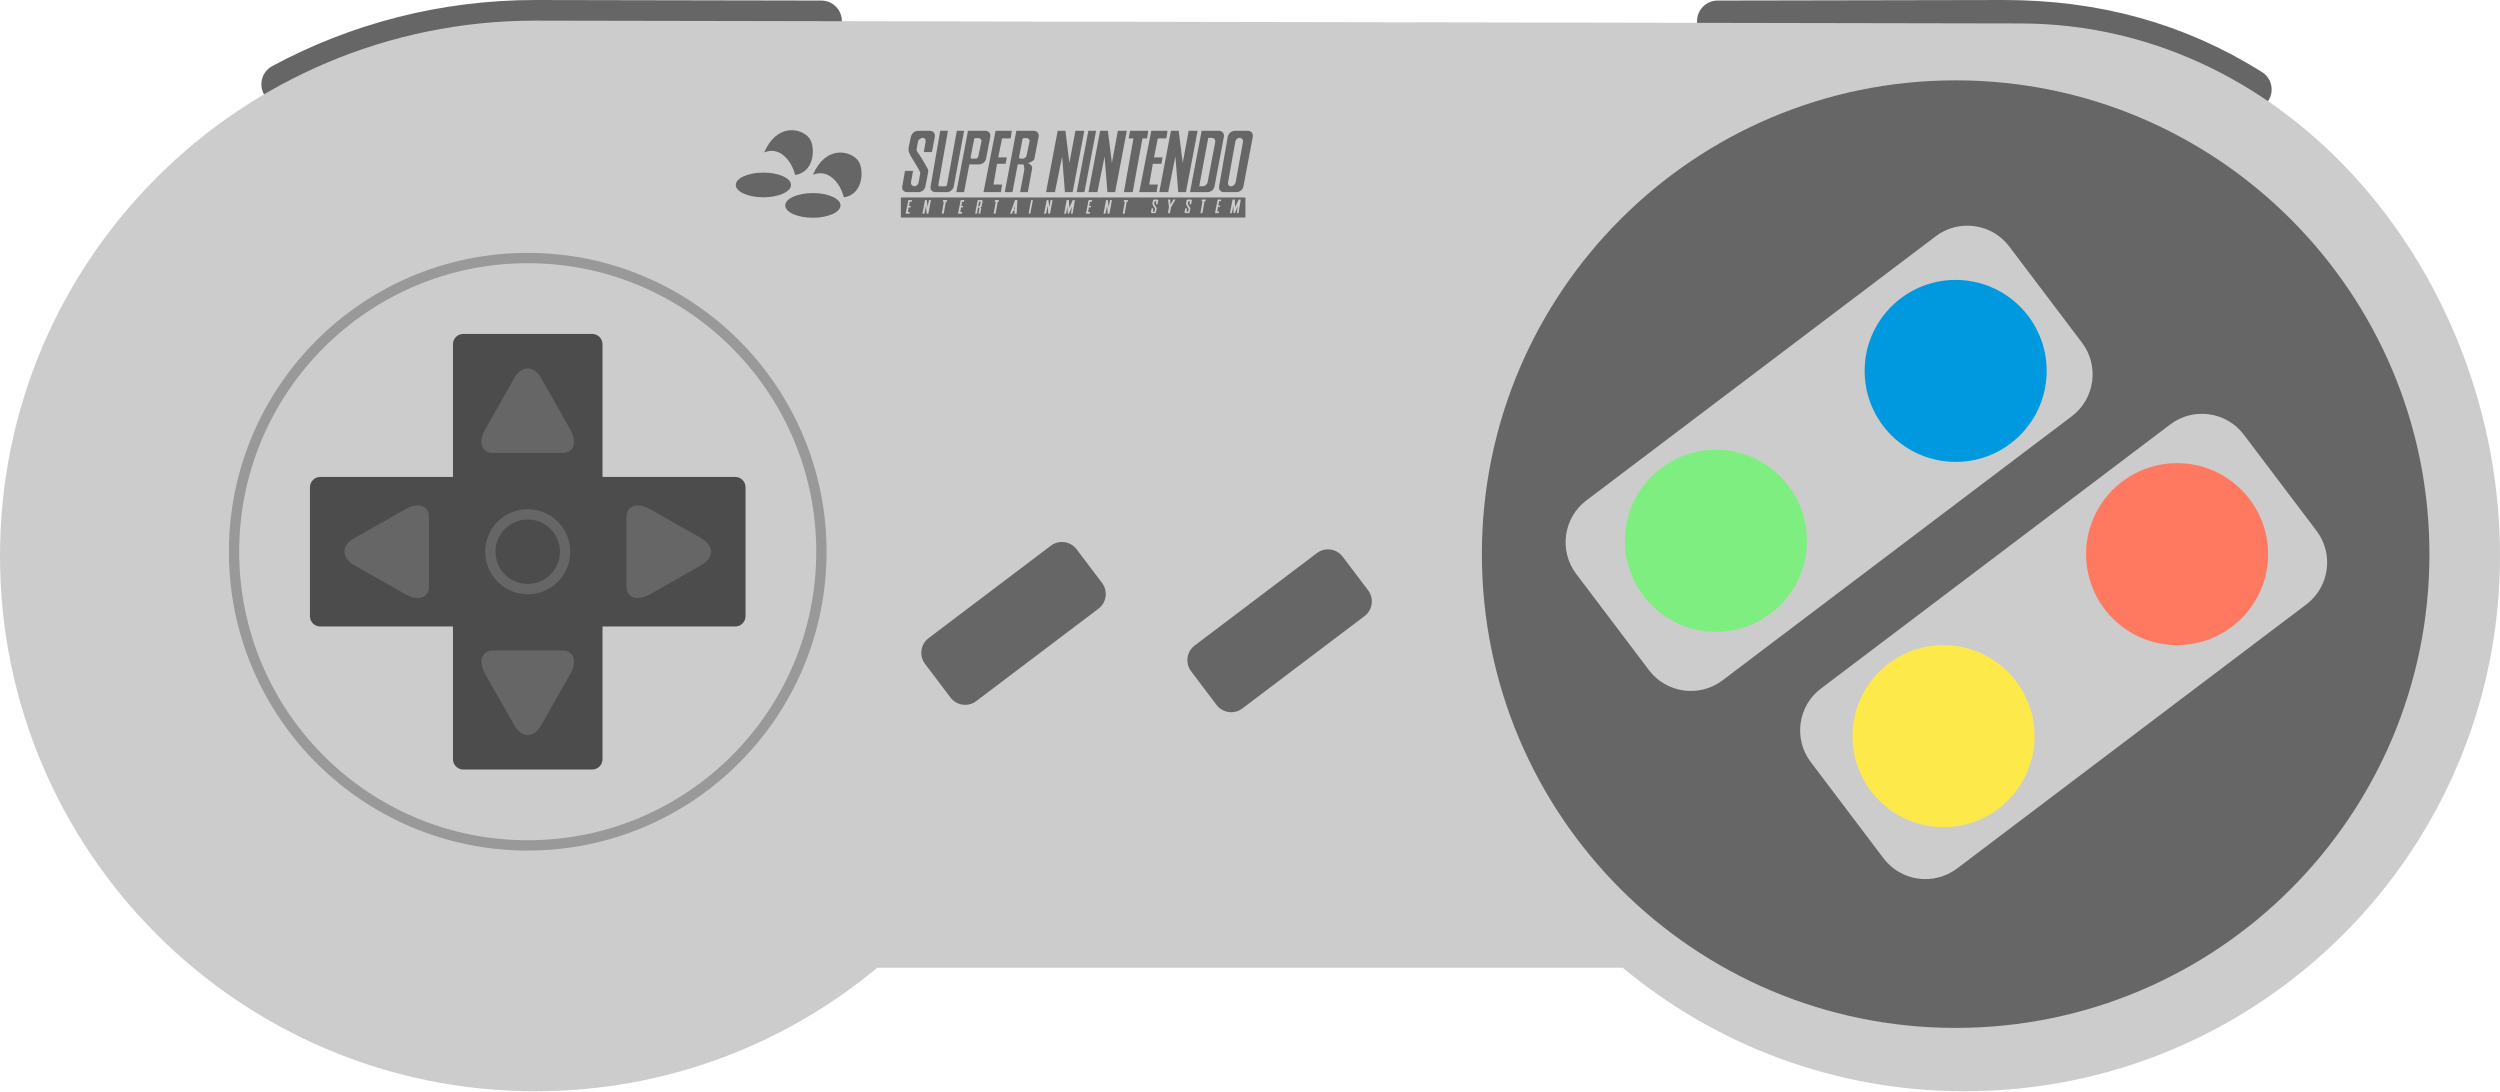
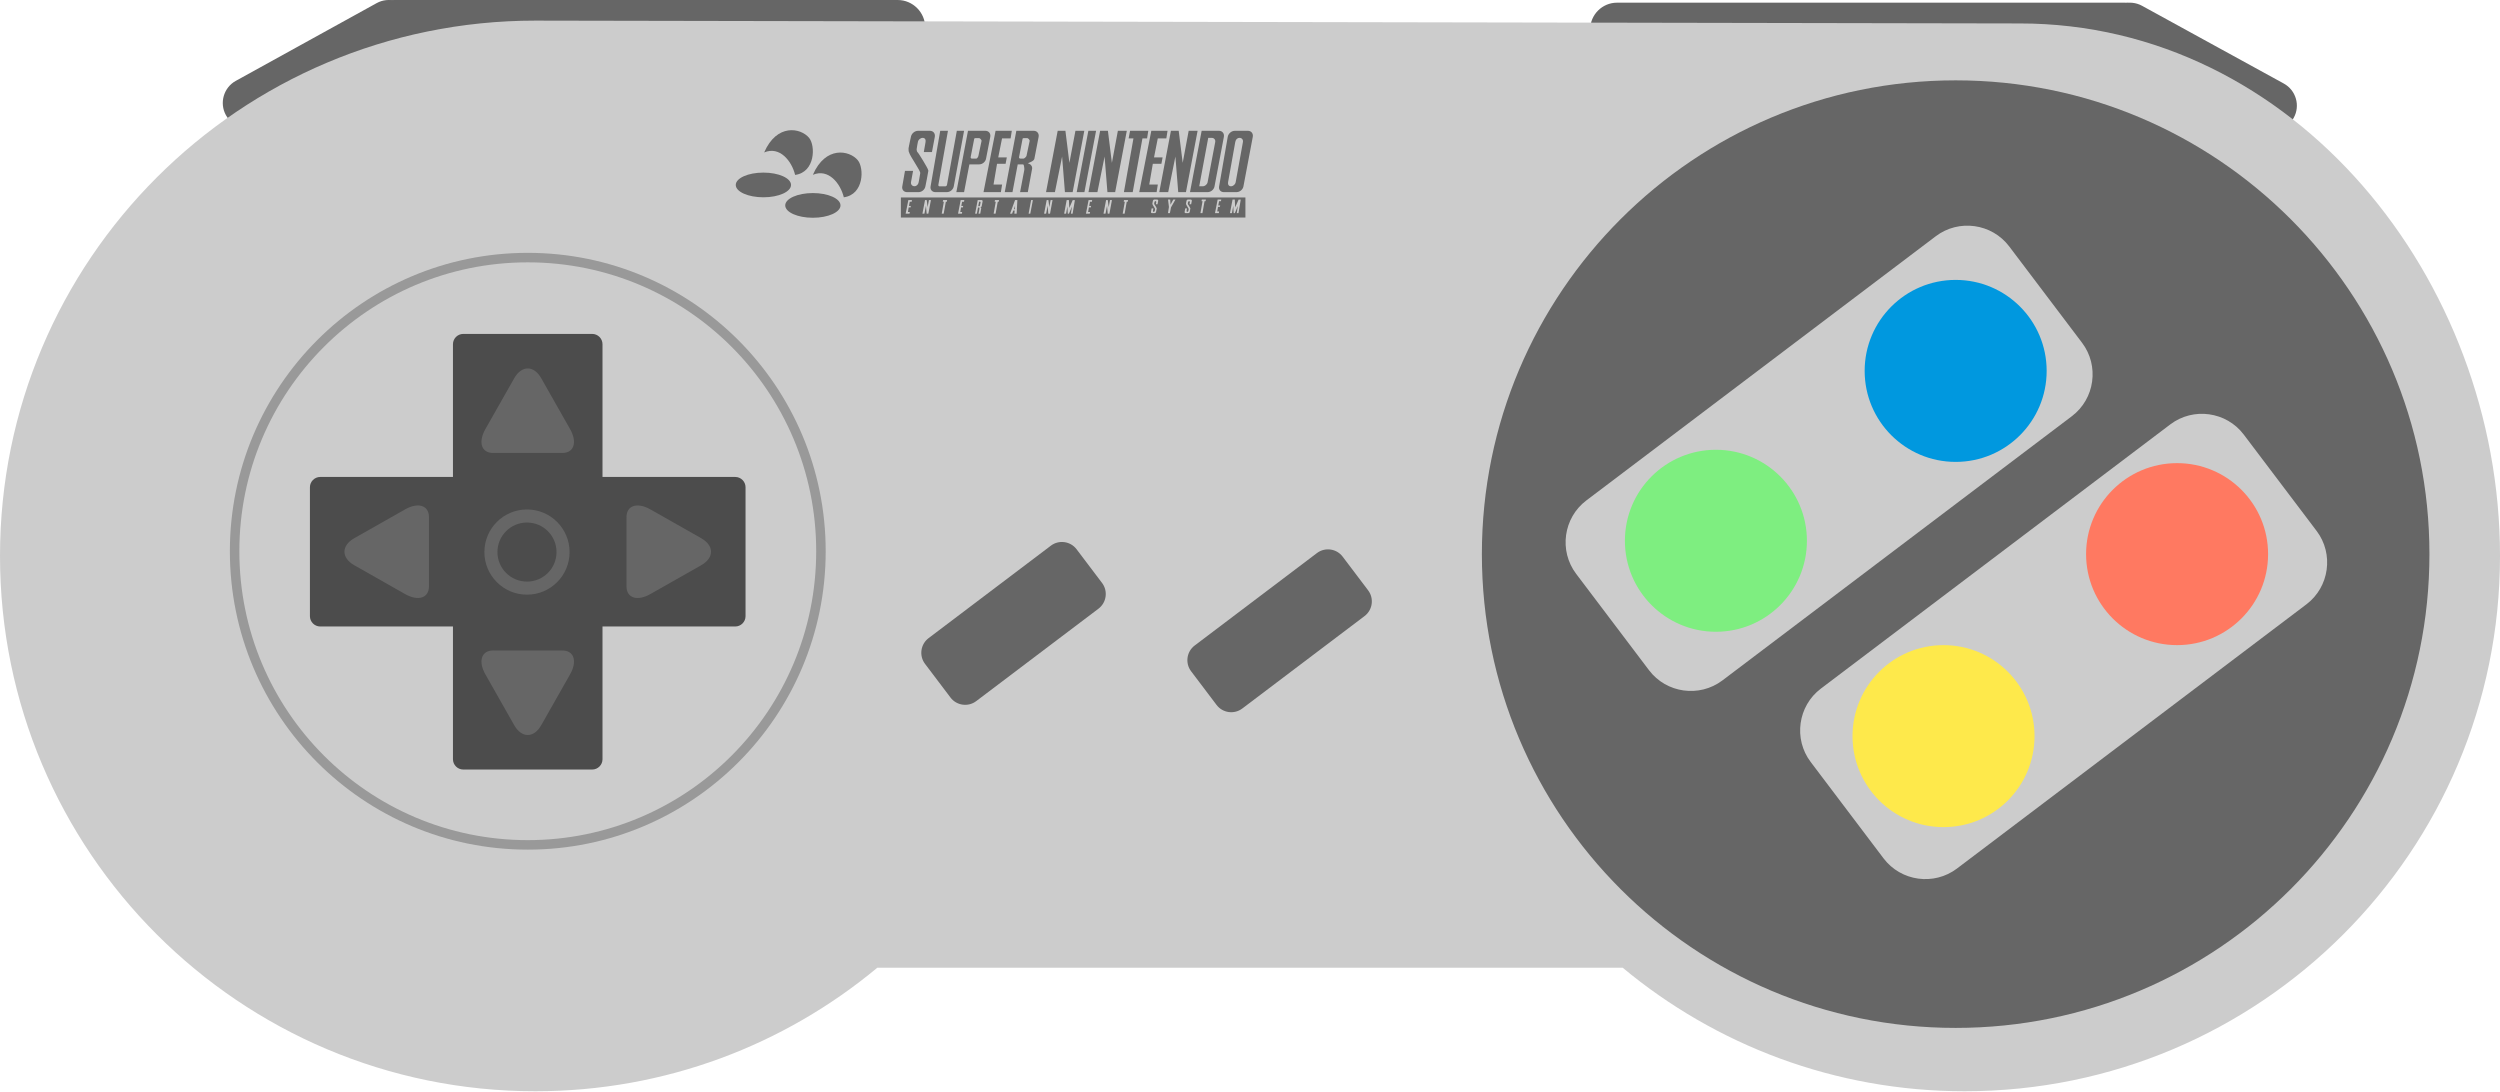
<svg xmlns="http://www.w3.org/2000/svg" viewBox="0 0 385.35 168.206" height="168.206" width="385.35" xml:space="preserve" version="1.1" id="svg2">
  <defs id="defs6">
    <clipPath id="clipPath16" clipPathUnits="userSpaceOnUse">
      <path id="path18" d="m 0,134.565 308.28,0 L 308.28,0 0,0 0,134.565 Z" />
    </clipPath>
  </defs>
  <g transform="matrix(1.25,0,0,-1.25,0,168.2063)" id="g10">
    <g id="g12">
      <g clip-path="url(#clipPath16)" id="g14">
-         <g transform="translate(101.2744,131.9551)" id="g20">
-           <path id="path22" style="fill:none;stroke:#666666;stroke-width:5.085;stroke-linecap:round;stroke-linejoin:miter;stroke-miterlimit:10;stroke-dasharray:none;stroke-opacity:1" d="m 0,0 -35.263,0.067 c -11.301,0 -21.939,-2.84 -31.239,-7.845" />
+         <g transform="translate(110.6947,127.774)" id="g20">
+           <path id="path22" style="fill:#666666;fill-opacity:1;fill-rule:nonzero;stroke:none" d="m 0,0 -62.043,0 c -1.867,0 -3.395,1.528 -3.395,3.395 l 0,0 c 0,1.868 1.528,3.396 3.395,3.396 L 0,6.791 c 1.867,0 3.395,-1.528 3.395,-3.396 l 0,0 C 3.395,1.528 1.867,0 0,0" />
        </g>
-         <g transform="translate(211.8058,131.9551)" id="g24">
-           <path id="path26" style="fill:none;stroke:#666666;stroke-width:5.085;stroke-linecap:round;stroke-linejoin:miter;stroke-miterlimit:10;stroke-dasharray:none;stroke-opacity:1" d="m 0,0 35.263,0.067 c 11.301,0 21.347,-2.745 30.51,-8.496" />
+         <g transform="translate(27.856,120.3695)" id="g24">
+           <path id="path26" style="fill:#666666;fill-opacity:1;fill-rule:nonzero;stroke:none" d="m 0,0 0,0 c 0.826,-1.497 2.727,-2.046 4.224,-1.22 l 17.37,9.587 c 1.497,0.826 2.046,2.727 1.22,4.224 l 0,0 c -0.826,1.497 -2.727,2.046 -4.224,1.219 L 1.22,4.224 C -0.277,3.398 -0.826,1.497 0,0" />
        </g>
-         <g transform="translate(249.0784,131.6737)" id="g28">
-           <path id="path30" style="fill:#cccccc;fill-opacity:1;fill-rule:nonzero;stroke:none" d="m 0,0 -183.067,0.348 c -36.457,0 -66.011,-29.554 -66.011,-66.011 0,-36.457 29.554,-66.011 66.011,-66.011 16.037,0 30.736,5.723 42.173,15.234 l 91.911,0 c 11.438,-9.511 26.136,-15.234 42.174,-15.234 36.456,0 66.011,29.554 66.011,66.011 C 59.202,-31.505 33.799,0 0,0" />
+         <g transform="translate(199.3923,127.4436)" id="g28">
+           <path id="path30" style="fill:#666666;fill-opacity:1;fill-rule:nonzero;stroke:none" d="m 0,0 62.642,0 c 1.818,0 3.305,1.487 3.305,3.305 l 0,0.18 c 0,1.818 -1.487,3.306 -3.305,3.306 L 0,6.791 c -1.818,0 -3.305,-1.488 -3.305,-3.306 l 0,-0.18 C -3.305,1.487 -1.818,0 0,0" />
        </g>
-         <g transform="translate(299.579,66.2342)" id="g32">
-           <path id="path34" style="fill:#666666;fill-opacity:1;fill-rule:nonzero;stroke:none" d="m 0,0 c 0,-32.266 -26.157,-58.423 -58.423,-58.423 -32.266,0 -58.423,26.157 -58.423,58.423 0,32.266 26.157,58.423 58.423,58.423 C -26.157,58.423 0,32.266 0,0" />
+         <g transform="translate(282.8456,120.0391)" id="g32">
+           <path id="path34" style="fill:#666666;fill-opacity:1;fill-rule:nonzero;stroke:none" d="m 0,0 0,0 c -0.831,-1.497 -2.744,-2.046 -4.25,-1.22 l -17.476,9.587 c -1.506,0.826 -2.058,2.727 -1.227,4.224 l 0,0 c 0.831,1.497 2.744,2.046 4.25,1.219 L -1.227,4.224 C 0.279,3.398 0.831,1.497 0,0" />
        </g>
-         <g transform="translate(255.4883,83.2453)" id="g36">
-           <path id="path38" style="fill:#cccccc;fill-opacity:1;fill-rule:nonzero;stroke:none" d="m 0,0 -43.095,-32.584 c -2.834,-2.142 -6.906,-1.577 -9.049,1.257 l -8.987,11.887 c -2.143,2.834 -1.577,6.906 1.257,9.048 l 43.095,32.584 c 2.834,2.143 6.906,1.577 9.049,-1.257 L 1.257,9.049 C 3.4,6.215 2.834,2.143 0,0" />
+         <g transform="translate(249.0783,131.6737)" id="g36">
+           <path id="path38" style="fill:#cccccc;fill-opacity:1;fill-rule:nonzero;stroke:none" d="m 0,0 -183.067,0.349 c -36.457,0 -66.011,-29.555 -66.011,-66.012 0,-36.456 29.554,-66.011 66.011,-66.011 16.037,0 30.736,5.723 42.173,15.234 l 91.911,0 c 11.438,-9.511 26.136,-15.234 42.174,-15.234 36.456,0 66.011,29.555 66.011,66.011 C 59.202,-31.505 33.799,0 0,0" />
        </g>
-         <g transform="translate(135.4596,59.5105)" id="g40">
-           <path id="path42" style="fill:#666666;fill-opacity:1;fill-rule:nonzero;stroke:none" d="m 0,0 -15.083,-11.404 c -0.992,-0.75 -2.417,-0.552 -3.167,0.44 l -3.146,4.16 c -0.75,0.992 -0.552,2.417 0.44,3.167 L -5.873,7.767 c 0.992,0.75 2.417,0.552 3.167,-0.44 L 0.44,3.167 C 1.19,2.175 0.992,0.75 0,0" />
+         <g transform="translate(101.8175,66.5904)" id="g40">
+           <path id="path42" style="fill:#999999;fill-opacity:1;fill-rule:nonzero;stroke:none" d="m 0,0 c 0,-20.322 -16.447,-36.796 -36.736,-36.796 -20.289,0 -36.736,16.474 -36.736,36.796 0,20.322 16.447,36.796 36.736,36.796 C -16.447,36.796 0,20.322 0,0" />
        </g>
-         <g transform="translate(168.2695,58.5991)" id="g44">
-           <path id="path46" style="fill:#666666;fill-opacity:1;fill-rule:nonzero;stroke:none" d="m 0,0 -15.083,-11.404 c -0.992,-0.75 -2.417,-0.552 -3.167,0.44 l -3.146,4.16 c -0.75,0.992 -0.552,2.417 0.44,3.167 L -5.873,7.767 c 0.992,0.75 2.417,0.552 3.167,-0.44 L 0.44,3.167 C 1.19,2.175 0.992,0.75 0,0" />
+         <g transform="translate(100.6474,66.5904)" id="g44">
+           <path id="path46" style="fill:#cccccc;fill-opacity:1;fill-rule:nonzero;stroke:none" d="m 0,0 c 0,-19.675 -15.923,-35.624 -35.566,-35.624 -19.642,0 -35.566,15.949 -35.566,35.624 0,19.675 15.924,35.624 35.566,35.624 C -15.923,35.624 0,19.675 0,0" />
        </g>
-         <g transform="translate(284.4095,60.0448)" id="g48">
-           <path id="path50" style="fill:#cccccc;fill-opacity:1;fill-rule:nonzero;stroke:none" d="m 0,0 -43.095,-32.584 c -2.834,-2.142 -6.906,-1.577 -9.049,1.257 l -8.987,11.887 c -2.143,2.834 -1.577,6.906 1.257,9.048 l 43.095,32.584 c 2.834,2.143 6.906,1.577 9.049,-1.257 L 1.257,9.049 C 3.4,6.215 2.834,2.143 0,0" />
+         <g transform="translate(299.579,66.2341)" id="g48">
+           <path id="path50" style="fill:#666666;fill-opacity:1;fill-rule:nonzero;stroke:none" d="m 0,0 c 0,-32.266 -26.157,-58.423 -58.423,-58.423 -32.266,0 -58.423,26.157 -58.423,58.423 0,32.266 26.157,58.423 58.423,58.423 C -26.157,58.423 0,32.266 0,0" />
        </g>
-         <g transform="translate(90.6632,75.7511)" id="g52">
-           <path id="path54" style="fill:#4c4c4c;fill-opacity:1;fill-rule:nonzero;stroke:none" d="m 0,0 -16.367,0 0,16.367 c 0,0.7 -0.572,1.272 -1.272,1.272 l -15.897,0 c -0.7,0 -1.272,-0.572 -1.272,-1.272 l 0,-16.367 -16.367,0 c -0.699,0 -1.271,-0.572 -1.271,-1.271 l 0,-15.898 c 0,-0.699 0.572,-1.271 1.271,-1.271 l 16.367,0 0,-16.368 c 0,-0.699 0.572,-1.271 1.272,-1.271 l 15.897,0 c 0.7,0 1.272,0.572 1.272,1.271 l 0,16.368 16.367,0 c 0.699,0 1.271,0.572 1.271,1.271 l 0,15.898 C 1.271,-0.572 0.699,0 0,0" />
+         <g transform="translate(255.4883,83.2453)" id="g52">
+           <path id="path54" style="fill:#cccccc;fill-opacity:1;fill-rule:nonzero;stroke:none" d="m 0,0 -43.095,-32.584 c -2.834,-2.142 -6.906,-1.577 -9.049,1.257 l -8.987,11.887 c -2.143,2.834 -1.577,6.906 1.257,9.048 l 43.095,32.584 c 2.834,2.143 6.906,1.577 9.049,-1.257 L 1.257,9.049 C 3.399,6.215 2.834,2.143 0,0" />
        </g>
-         <g transform="translate(69.6858,66.5309)" id="g56">
-           <path id="path58" style="fill:none;stroke:#666666;stroke-width:1.271;stroke-linecap:butt;stroke-linejoin:miter;stroke-miterlimit:10;stroke-dasharray:none;stroke-opacity:1" d="m 0,0 c 0,-2.546 -2.064,-4.61 -4.61,-4.61 -2.546,0 -4.61,2.064 -4.61,4.61 0,2.546 2.064,4.61 4.61,4.61 C -2.064,4.61 0,2.546 0,0 Z" />
+         <g transform="translate(135.4595,59.5105)" id="g56">
+           <path id="path58" style="fill:#666666;fill-opacity:1;fill-rule:nonzero;stroke:none" d="m 0,0 -15.083,-11.404 c -0.992,-0.75 -2.417,-0.552 -3.167,0.44 l -3.146,4.16 c -0.75,0.992 -0.552,2.417 0.44,3.167 L -5.873,7.767 c 0.992,0.75 2.417,0.552 3.167,-0.44 L 0.44,3.167 C 1.19,2.175 0.992,0.75 0,0" />
        </g>
-         <g transform="translate(222.8136,67.8819)" id="g60">
-           <path id="path62" style="fill:#7eee80;fill-opacity:1;fill-rule:nonzero;stroke:none" d="m 0,0 c 0,-6.197 -5.024,-11.221 -11.221,-11.221 -6.198,0 -11.222,5.024 -11.222,11.221 0,6.197 5.024,11.221 11.222,11.221 C -5.024,11.221 0,6.197 0,0" />
+         <g transform="translate(168.2694,58.5991)" id="g60">
+           <path id="path62" style="fill:#666666;fill-opacity:1;fill-rule:nonzero;stroke:none" d="m 0,0 -15.083,-11.404 c -0.992,-0.75 -2.417,-0.552 -3.167,0.44 l -3.146,4.16 c -0.75,0.992 -0.552,2.417 0.44,3.167 L -5.873,7.767 c 0.992,0.75 2.417,0.552 3.167,-0.44 L 0.44,3.167 C 1.19,2.175 0.992,0.75 0,0" />
        </g>
-         <g transform="translate(252.3773,88.8283)" id="g64">
-           <path id="path66" style="fill:#0098df;fill-opacity:1;fill-rule:nonzero;stroke:none" d="m 0,0 c 0,-6.197 -5.024,-11.221 -11.221,-11.221 -6.198,0 -11.222,5.024 -11.222,11.221 0,6.197 5.024,11.221 11.222,11.221 C -5.024,11.221 0,6.197 0,0" />
+         <g transform="translate(284.4095,60.0447)" id="g64">
+           <path id="path66" style="fill:#cccccc;fill-opacity:1;fill-rule:nonzero;stroke:none" d="m 0,0 -43.095,-32.583 c -2.834,-2.143 -6.906,-1.578 -9.049,1.256 l -8.987,11.887 c -2.143,2.834 -1.577,6.906 1.257,9.048 l 43.095,32.584 c 2.834,2.143 6.906,1.577 9.049,-1.257 L 1.257,9.049 C 3.4,6.215 2.834,2.143 0,0" />
        </g>
-         <g transform="translate(279.6825,66.2342)" id="g68">
-           <path id="path70" style="fill:#ff7961;fill-opacity:1;fill-rule:nonzero;stroke:none" d="m 0,0 c 0,-6.197 -5.024,-11.221 -11.221,-11.221 -6.198,0 -11.222,5.024 -11.222,11.221 0,6.197 5.024,11.221 11.222,11.221 C -5.024,11.221 0,6.197 0,0" />
+         <g transform="translate(90.6632,75.7511)" id="g68">
+           <path id="path70" style="fill:#4c4c4c;fill-opacity:1;fill-rule:nonzero;stroke:none" d="m 0,0 -16.367,0 0,16.367 c 0,0.699 -0.572,1.272 -1.272,1.272 l -15.897,0 c -0.7,0 -1.272,-0.573 -1.272,-1.272 l 0,-16.367 -16.367,0 c -0.699,0 -1.271,-0.572 -1.271,-1.271 l 0,-15.898 c 0,-0.699 0.572,-1.271 1.271,-1.271 l 16.367,0 0,-16.368 c 0,-0.699 0.572,-1.271 1.272,-1.271 l 15.897,0 c 0.7,0 1.272,0.572 1.272,1.271 l 0,16.368 16.367,0 c 0.699,0 1.271,0.572 1.271,1.271 l 0,15.898 C 1.271,-0.572 0.699,0 0,0" />
        </g>
-         <g transform="translate(250.8811,43.7915)" id="g72">
-           <path id="path74" style="fill:#fee94b;fill-opacity:1;fill-rule:nonzero;stroke:none" d="m 0,0 c 0,-6.197 -5.024,-11.221 -11.221,-11.221 -6.198,0 -11.222,5.024 -11.222,11.221 0,6.197 5.024,11.221 11.222,11.221 C -5.024,11.221 0,6.197 0,0" />
+         <g transform="translate(222.8135,67.8819)" id="g72">
+           <path id="path74" style="fill:#7eee80;fill-opacity:1;fill-rule:nonzero;stroke:none" d="m 0,0 c 0,-6.197 -5.024,-11.221 -11.221,-11.221 -6.198,0 -11.222,5.024 -11.222,11.221 0,6.197 5.024,11.221 11.222,11.221 C -5.024,11.221 0,6.197 0,0" />
        </g>
-         <g transform="translate(43.6881,68.1988)" id="g76">
-           <path id="path78" style="fill:#666666;fill-opacity:1;fill-rule:nonzero;stroke:none" d="M 0,0 C -1.618,-0.917 -1.618,-2.418 0,-3.336 L 6.267,-6.89 c 1.618,-0.917 2.941,-0.489 2.941,0.952 l 0,8.54 c 0,1.441 -1.323,1.869 -2.941,0.952 L 0,0 C -1.618,-0.917 -1.618,-2.418 0,-3.336 L 6.267,-6.89 c 1.618,-0.917 2.941,-0.489 2.941,0.952 l 0,8.54 c 0,1.441 -1.323,1.869 -2.941,0.952 L 0,0 Z" />
+         <g transform="translate(252.3773,88.8283)" id="g76">
+           <path id="path78" style="fill:#0098df;fill-opacity:1;fill-rule:nonzero;stroke:none" d="m 0,0 c 0,-6.197 -5.024,-11.221 -11.221,-11.221 -6.198,0 -11.222,5.024 -11.222,11.221 0,6.197 5.024,11.221 11.222,11.221 C -5.024,11.221 0,6.197 0,0" />
        </g>
-         <g transform="translate(86.4634,68.1988)" id="g80">
-           <path id="path82" style="fill:#666666;fill-opacity:1;fill-rule:nonzero;stroke:none" d="M 0,0 C 1.618,-0.917 1.618,-2.418 0,-3.336 L -6.267,-6.89 c -1.618,-0.917 -2.941,-0.489 -2.941,0.952 l 0,8.54 c 0,1.441 1.323,1.869 2.941,0.952 L 0,0 C 1.618,-0.917 1.618,-2.418 0,-3.336 L -6.267,-6.89 c -1.618,-0.917 -2.941,-0.489 -2.941,0.952 l 0,8.54 c 0,1.441 1.323,1.869 2.941,0.952 L 0,0 Z" />
+         <g transform="translate(279.6824,66.2341)" id="g80">
+           <path id="path82" style="fill:#ff7961;fill-opacity:1;fill-rule:nonzero;stroke:none" d="m 0,0 c 0,-6.197 -5.024,-11.221 -11.221,-11.221 -6.198,0 -11.222,5.024 -11.222,11.221 0,6.197 5.024,11.221 11.222,11.221 C -5.024,11.221 0,6.197 0,0" />
        </g>
-         <g transform="translate(66.7436,87.9185)" id="g84">
-           <path id="path86" style="fill:#666666;fill-opacity:1;fill-rule:nonzero;stroke:none" d="M 0,0 C -0.917,1.618 -2.418,1.618 -3.336,0 L -6.89,-6.267 c -0.917,-1.618 -0.489,-2.941 0.952,-2.941 l 8.54,0 c 1.441,0 1.869,1.323 0.952,2.941 L 0,0 C -0.917,1.618 -2.418,1.618 -3.336,0 L -6.89,-6.267 c -0.917,-1.618 -0.489,-2.941 0.952,-2.941 l 8.54,0 c 1.441,0 1.869,1.323 0.952,2.941 L 0,0 Z" />
+         <g transform="translate(250.8811,43.7915)" id="g84">
+           <path id="path86" style="fill:#fee94b;fill-opacity:1;fill-rule:nonzero;stroke:none" d="m 0,0 c 0,-6.197 -5.024,-11.221 -11.221,-11.221 -6.198,0 -11.222,5.024 -11.222,11.221 0,6.197 5.024,11.221 11.222,11.221 C -5.024,11.221 0,6.197 0,0" />
        </g>
-         <g transform="translate(66.7436,45.1433)" id="g88">
-           <path id="path90" style="fill:#666666;fill-opacity:1;fill-rule:nonzero;stroke:none" d="M 0,0 C -0.917,-1.618 -2.418,-1.618 -3.336,0 L -6.89,6.267 c -0.917,1.618 -0.489,2.941 0.952,2.941 l 8.54,0 c 1.441,0 1.869,-1.323 0.952,-2.941 L 0,0 C -0.917,-1.618 -2.418,-1.618 -3.336,0 L -6.89,6.267 c -0.917,1.618 -0.489,2.941 0.952,2.941 l 8.54,0 c 1.441,0 1.869,-1.323 0.952,-2.941 L 0,0 Z" />
+         <g transform="translate(43.6881,68.1987)" id="g88">
+           <path id="path90" style="fill:#666666;fill-opacity:1;fill-rule:nonzero;stroke:none" d="M 0,0 C -1.618,-0.917 -1.618,-2.418 0,-3.336 L 6.267,-6.89 c 1.618,-0.917 2.941,-0.489 2.941,0.952 l 0,8.54 c 0,1.441 -1.323,1.869 -2.941,0.952 L 0,0 C -1.618,-0.917 -1.618,-2.418 0,-3.336 L 6.267,-6.89 c 1.618,-0.917 2.941,-0.489 2.941,0.952 l 0,8.54 c 0,1.441 -1.323,1.869 -2.941,0.952 L 0,0 Z" />
        </g>
-         <g transform="translate(101.2895,66.5309)" id="g92">
-           <path id="path94" style="fill:none;stroke:#999999;stroke-width:1.271;stroke-linecap:butt;stroke-linejoin:miter;stroke-miterlimit:10;stroke-dasharray:none;stroke-opacity:1" d="m 0,0 c 0,-20 -16.213,-36.214 -36.214,-36.214 -20,0 -36.214,16.214 -36.214,36.214 0,20 16.214,36.214 36.214,36.214 C -16.213,36.214 0,20 0,0 Z" />
+         <g transform="translate(86.4633,68.1987)" id="g92">
+           <path id="path94" style="fill:#666666;fill-opacity:1;fill-rule:nonzero;stroke:none" d="M 0,0 C 1.618,-0.917 1.618,-2.418 0,-3.336 L -6.267,-6.89 c -1.618,-0.917 -2.941,-0.489 -2.941,0.952 l 0,8.54 c 0,1.441 1.323,1.869 2.941,0.952 L 0,0 C 1.618,-0.917 1.618,-2.418 0,-3.336 L -6.267,-6.89 c -1.618,-0.917 -2.941,-0.489 -2.941,0.952 l 0,8.54 c 0,1.441 1.323,1.869 2.941,0.952 L 0,0 Z" />
        </g>
-         <g transform="translate(97.5432,111.7589)" id="g96">
-           <path id="path98" style="fill:#666666;fill-opacity:1;fill-rule:nonzero;stroke:none" d="m 0,0 c 0,-0.841 -1.525,-1.523 -3.407,-1.523 -1.882,0 -3.408,0.682 -3.408,1.523 0,0.841 1.526,1.523 3.408,1.523 C -1.525,1.523 0,0.841 0,0" />
+         <g transform="translate(66.7436,87.9185)" id="g96">
+           <path id="path98" style="fill:#666666;fill-opacity:1;fill-rule:nonzero;stroke:none" d="M 0,0 C -0.917,1.618 -2.419,1.618 -3.336,0 L -6.89,-6.267 c -0.917,-1.618 -0.489,-2.941 0.952,-2.941 l 8.54,0 c 1.441,0 1.869,1.323 0.952,2.941 L 0,0 C -0.917,1.618 -2.419,1.618 -3.336,0 L -6.89,-6.267 c -0.917,-1.618 -0.489,-2.941 0.952,-2.941 l 8.54,0 c 1.441,0 1.869,1.323 0.952,2.941 L 0,0 Z" />
        </g>
-         <g transform="translate(103.6428,109.2357)" id="g100">
-           <path id="path102" style="fill:#666666;fill-opacity:1;fill-rule:nonzero;stroke:none" d="m 0,0 c 0,-0.841 -1.525,-1.523 -3.407,-1.523 -1.882,0 -3.408,0.682 -3.408,1.523 0,0.841 1.526,1.523 3.408,1.523 C -1.525,1.523 0,0.841 0,0" />
+         <g transform="translate(66.7436,45.1432)" id="g100">
+           <path id="path102" style="fill:#666666;fill-opacity:1;fill-rule:nonzero;stroke:none" d="M 0,0 C -0.917,-1.618 -2.419,-1.618 -3.336,0 L -6.89,6.267 c -0.917,1.618 -0.489,2.941 0.952,2.941 l 8.54,0 c 1.441,0 1.869,-1.323 0.952,-2.941 L 0,0 C -0.917,-1.618 -2.419,-1.618 -3.336,0 L -6.89,6.267 c -0.917,1.618 -0.489,2.941 0.952,2.941 l 8.54,0 c 1.441,0 1.869,-1.323 0.952,-2.941 L 0,0 Z" />
        </g>
-         <g transform="translate(104.053,110.2355)" id="g104">
-           <path id="path106" style="fill:#666666;fill-opacity:1;fill-rule:nonzero;stroke:none" d="M 0,0 C -0.41,1.706 -1.897,3.591 -3.817,2.772 -2.254,6.378 0.697,5.805 1.721,4.575 2.519,3.618 2.5,0.343 0,0" />
+         <g transform="translate(97.5432,111.7589)" id="g104">
+           <path id="path106" style="fill:#666666;fill-opacity:1;fill-rule:nonzero;stroke:none" d="m 0,0 c 0,-0.841 -1.525,-1.523 -3.407,-1.523 -1.882,0 -3.408,0.682 -3.408,1.523 0,0.841 1.526,1.523 3.408,1.523 C -1.525,1.523 0,0.841 0,0" />
        </g>
-         <g transform="translate(98.0478,112.9941)" id="g108">
-           <path id="path110" style="fill:#666666;fill-opacity:1;fill-rule:nonzero;stroke:none" d="M 0,0 C -0.41,1.706 -1.897,3.591 -3.817,2.772 -2.254,6.378 0.697,5.805 1.721,4.575 2.519,3.618 2.5,0.343 0,0" />
+         <g transform="translate(103.6428,109.2357)" id="g108">
+           <path id="path110" style="fill:#666666;fill-opacity:1;fill-rule:nonzero;stroke:none" d="m 0,0 c 0,-0.841 -1.525,-1.523 -3.407,-1.523 -1.882,0 -3.408,0.682 -3.408,1.523 0,0.841 1.526,1.523 3.408,1.523 C -1.525,1.523 0,0.841 0,0" />
        </g>
-         <g transform="translate(125.1708,109.1901)" id="g112">
-           <path id="path114" style="fill:#666666;fill-opacity:1;fill-rule:nonzero;stroke:none" d="m 0,0 -0.156,-0.424 0.119,0 L 0,0 Z m -4.406,0.506 c -0.012,0 -0.022,-0.007 -0.03,-0.015 l -0.097,-0.506 0,-0.003 c 0,-0.021 0.011,-0.034 0.03,-0.034 l 0.089,0 c 0.022,0 0.078,0.045 0.082,0.067 l 0.082,0.417 c 0.004,0.024 -0.037,0.074 -0.06,0.074 l -0.096,0 z m 17.841,0.201 0.499,0 -0.038,-0.208 -0.126,0 -0.261,-1.474 -0.238,0 0.261,1.474 -0.134,0 0.037,0.208 z m -2.211,0 0.209,0 0.111,-0.878 0.164,0.878 0.238,0 -0.312,-1.682 -0.209,0 L 11.343,0 11.15,-0.975 l -0.246,0 0.32,1.682 z m -2.158,0 0.439,0 -0.03,-0.208 -0.238,0 -0.097,-0.521 0.231,0 -0.03,-0.179 -0.238,0 -0.097,-0.566 0.238,0 -0.037,-0.208 -0.469,0 0.328,1.682 z m -2.702,0 0.275,0 0.045,-0.975 0.424,0.968 0.268,0 -0.283,-1.675 -0.208,0 0.134,0.886 -0.372,-0.886 -0.149,0 -0.045,0.908 -0.164,-0.908 -0.238,0 0.313,1.682 z m -2.464,0 0.209,0 0.111,-0.878 0.164,0.878 0.238,0 -0.312,-1.682 -0.216,0 L 4.019,0 3.826,-0.975 l -0.246,0 0.32,1.682 z m -1.92,0 0.216,0 -0.32,-1.682 -0.209,0 0.313,1.682 z m -1.98,0 0.283,0 -0.089,-1.682 -0.283,0 0.037,0.387 -0.171,0 -0.142,-0.387 -0.253,0 L 0,0.707 Z m -2.479,0 0.499,0 -0.03,-0.208 -0.126,0 -0.268,-1.474 -0.238,0 0.26,1.474 -0.134,0 0.037,0.208 z m -2.128,0 0.476,0 c 0.088,0 0.144,-0.078 0.127,-0.171 L -4.116,-0.06 c -0.012,-0.064 -0.126,-0.117 -0.186,-0.141 l 0.015,0 0.007,0 0.008,0 0,-0.007 0.007,0 0.007,0 0.008,0 0.007,0 0.008,-0.008 0.007,0 0.008,0 0.007,0 0,-0.007 0.008,0 0.007,0 0,-0.008 0.007,0 c 0.01,-0.018 0.015,-0.071 0.015,-0.082 0,-0.01 -0.119,-0.662 -0.119,-0.662 l -0.216,0 c 0,0 0.116,0.586 0.12,0.61 0.002,0.026 -0.003,0.058 -0.008,0.082 -0.001,0.018 -0.002,0.049 -0.022,0.067 l -0.149,0 -0.142,-0.759 -0.215,0 0.32,1.682 z m -2.099,0 0.446,0 -0.037,-0.208 -0.231,0 -0.104,-0.521 0.231,0 -0.03,-0.179 -0.231,0 -0.096,-0.566 0.23,0 -0.029,-0.208 -0.477,0 0.328,1.682 z m -2.166,0 0.491,0 -0.03,-0.208 -0.126,0 -0.268,-1.474 -0.238,0 0.26,1.474 -0.134,0 0.045,0.208 z m -2.233,0 0.208,0 0.112,-0.878 0.164,0.878 0.245,0 -0.32,-1.682 -0.208,0 -0.082,0.975 -0.194,-0.975 -0.245,0 0.32,1.682 z m -2.055,0 0.44,0 -0.03,-0.208 -0.238,0 -0.097,-0.521 0.231,0 -0.03,-0.179 -0.238,0 -0.09,-0.566 0.231,0 -0.037,-0.208 -0.477,0 0.335,1.682 z m 39.978,0.06 0.275,0 0.045,-0.968 0.424,0.96 0.268,0.008 -0.283,-1.675 -0.208,0 0.134,0.886 -0.372,-0.886 -0.149,0 -0.045,0.908 -0.164,-0.908 -0.245,0 0.32,1.675 z m -1.839,0 0.447,0 -0.037,-0.201 -0.231,0 -0.104,-0.529 0.238,0 -0.037,-0.171 -0.231,0 -0.097,-0.566 0.231,0 -0.03,-0.208 -0.476,0 0.327,1.675 z m -1.95,0 0.499,0 -0.037,-0.201 -0.127,0 -0.26,-1.474 -0.246,0 0.261,1.474 -0.127,0 0.037,0.201 z m -1.734,0 0.007,0 0.008,0 0.007,0 0.008,0 0.007,0 0.328,0 c 0.088,0 0.15,-0.071 0.134,-0.164 l -0.082,-0.417 -0.201,0 0.044,0.275 c 0.01,0.063 -0.026,0.112 -0.089,0.112 -0.062,0 -0.124,-0.049 -0.134,-0.112 l -0.037,-0.2 c -0.008,-0.012 0.01,-0.069 0.022,-0.075 0.026,-0.016 0.291,-0.451 0.291,-0.484 0.007,-0.016 0.007,-0.024 0.007,-0.029 -0.01,-0.055 -0.074,-0.425 -0.074,-0.425 -0.017,-0.085 -0.1,-0.156 -0.186,-0.156 l -0.321,0 c -0.086,0 -0.142,0.071 -0.126,0.156 l 0.074,0.425 0.216,0 -0.052,-0.306 c -0.01,-0.062 0.029,-0.119 0.089,-0.119 0.063,0 0.122,0.057 0.134,0.119 l 0.045,0.246 c -0.041,0.103 -0.303,0.477 -0.32,0.566 -0.012,0.01 -0.016,0.063 -0.015,0.104 0.002,0.044 0.06,0.32 0.06,0.32 l 0.007,0.007 0,0.008 0,0.007 0.008,0.015 0,0.008 0.007,0.007 0,0.007 0.007,0.008 0,0.007 0.008,0.008 0.007,0.007 0,0.008 0.008,0 0.007,0.007 0.008,0.008 0.007,0.007 0.008,0.007 0.007,0.008 0.007,0.007 0.008,0 0.007,0.008 0.008,0 0.007,0.007 0.008,0 0.015,0 0.007,0.008 z m -2.434,0 0.268,0 0.037,-0.633 0.343,0.633 0.268,0 -0.551,-0.968 -0.134,-0.707 -0.238,0 0.119,0.759 -0.112,0.916 z m -1.712,0 0.008,0 0.007,0 0.007,0 0.008,0 0.007,0 0.328,0 c 0.088,0 0.151,-0.071 0.134,-0.164 l -0.082,-0.417 -0.201,0 0.045,0.275 c 0.01,0.063 -0.027,0.112 -0.09,0.112 -0.062,0 -0.123,-0.049 -0.134,-0.112 l -0.037,-0.2 c -0.006,-0.012 0.012,-0.069 0.022,-0.075 0.028,-0.016 0.291,-0.451 0.291,-0.484 0.006,-0.016 0.009,-0.024 0.007,-0.029 -0.008,-0.055 -0.082,-0.425 -0.082,-0.425 -0.016,-0.085 -0.098,-0.156 -0.186,-0.156 l -0.312,0 c -0.087,0 -0.143,0.071 -0.127,0.156 l 0.075,0.425 0.215,0 L 17,-0.633 c -0.01,-0.062 0.027,-0.119 0.09,-0.119 0.059,0 0.124,0.057 0.134,0.119 l 0.044,0.246 c -0.04,0.103 -0.303,0.477 -0.32,0.566 -0.011,0.01 -0.016,0.063 -0.015,0.104 0.003,0.044 0.06,0.32 0.06,0.32 l 0.007,0 0,0.007 0,0.008 0,0.007 0.008,0.015 0,0.008 0.007,0.007 0,0.007 0.008,0.008 0,0.007 0.007,0.008 0.007,0.007 0,0.008 0.008,0 0.007,0.007 0.008,0.008 0.007,0.007 0,0.007 0.008,0 0.007,0.008 0.008,0.007 0.007,0 0.007,0.008 0.008,0 0.007,0.007 0.008,0 0.015,0 0.007,0.008 z m -31.232,-2.218 42.486,0 0,2.479 -42.486,0 0,-2.479 z m 15.125,9.795 0.007,0 0.008,0 0.007,0 0.008,0 0.432,0 c 0.101,0 0.317,-0.232 0.297,-0.335 L 1.407,6.148 C 1.389,6.051 1.147,5.821 1.049,5.821 l -0.409,0 c -0.084,0 -0.143,0.055 -0.149,0.134 0,0.012 -0.001,0.03 0,0.044 l 0.439,2.285 0.008,0.008 0.007,0.007 0.015,0.008 0.008,0 0.007,0.007 0.007,0.008 0.008,0 0.007,0.007 0.008,0 0.015,0.007 0.007,0 0.008,0 0.007,0 0,0.008 z m -5.932,0 0.461,0 c 0.102,0 0.316,-0.232 0.298,-0.335 L -4.525,6.141 C -4.544,6.044 -4.674,5.821 -4.771,5.821 l -0.558,0 -0.008,0 -0.007,0 -0.008,0.007 -0.007,0 -0.008,0 -0.007,0 -0.007,0 0,0.007 -0.008,0 -0.007,0 -0.008,0.008 -0.007,0 -0.008,0.007 -0.007,0.008 -0.008,0 0,0.007 -0.007,0.008 -0.007,0.007 0,0.008 -0.008,0.007 -0.007,0.007 0,0.008 0,0.007 -0.008,0.008 0,0.007 0,0.008 -0.007,0.007 0,0.008 c 0,0.012 -0.002,0.03 0,0.044 l 0.446,2.285 c 0.041,0.034 0.091,0.06 0.142,0.06 m 32.541,0.03 0.03,0 c 0.281,0 0.465,-0.226 0.417,-0.507 L 27.205,2.918 c -0.048,-0.28 -0.307,-0.514 -0.588,-0.514 -0.281,0 -0.398,0.233 -0.35,0.514 l 0.886,4.949 0.007,0.023 0.008,0.022 0.007,0.03 0.008,0.022 0.007,0.03 0.007,0.022 0.008,0.023 0.015,0.022 0.007,0.022 0.015,0.023 0.008,0.022 0.014,0.022 0.015,0.015 0.015,0.023 0.015,0.022 0.022,0.015 0.015,0.015 0.015,0.015 0.022,0.014 0.023,0.015 0.015,0.015 0.022,0.015 0.022,0.008 0.023,0.014 0.015,0.008 0.029,0.007 0.023,0.008 0.022,0 0.022,0.007 0.03,0 0.022,0.008 z m -3.833,0 0.439,0 c 0.281,0 0.473,-0.226 0.425,-0.507 L 23.744,2.918 C 23.695,2.637 23.422,2.404 23.141,2.404 l -0.432,0 1.109,5.97 z m 3.275,0.87 c -0.408,0 -0.798,-0.335 -0.871,-0.751 L 25.158,2.382 c -0.069,-0.39 0.189,-0.7 0.581,-0.7 l 1.57,0 c 0.394,0 0.776,0.31 0.849,0.7 l 1.153,6.111 c 0.079,0.416 -0.188,0.751 -0.595,0.751 l -1.623,0 z m -4.086,0 -1.437,-7.562 2.174,0 c 0.394,0 0.775,0.31 0.848,0.7 l 1.154,6.111 c 0.078,0.417 -0.187,0.751 -0.595,0.751 l -2.144,0 z m -3.789,0 -1.436,-7.562 1.101,0 0.886,4.384 0.35,-4.384 0.953,0 1.436,7.562 -1.101,0 -0.737,-3.952 -0.492,3.952 -0.96,0 z m -2.419,0 -1.488,-7.562 2.143,0 0.149,0.938 -1.057,0 0.439,2.553 1.057,0 0.149,0.789 -1.057,0 0.462,2.345 1.057,0 0.148,0.937 -2.002,0 z m -2.62,0 -0.178,-0.937 0.595,0 -1.176,-6.625 1.087,0 1.198,6.625 0.573,0 0.149,0.937 -2.248,0 z m -3.692,0 -1.436,-7.562 1.102,0 0.885,4.384 0.35,-4.384 0.953,0 1.436,7.562 -1.101,0 -0.737,-3.952 -0.491,3.952 -0.961,0 z m -1.451,0 -1.437,-7.562 0.953,0 1.437,7.562 -0.953,0 z m -3.781,0 -1.437,-7.562 1.095,0 0.885,4.384 0.35,-4.384 0.953,0 1.436,7.562 -1.094,0 -0.744,-3.952 -0.491,3.952 -0.953,0 z m -5.099,0 -1.429,-7.562 0.953,0 0.647,3.424 0.678,0 C 1.094,5.023 1.104,4.87 1.116,4.793 1.134,4.682 1.153,4.54 1.139,4.429 1.127,4.318 0.618,1.682 0.618,1.682 l 0.953,0 c 0,0 0.535,2.872 0.535,2.918 C 2.108,4.647 2.107,4.794 2.054,4.875 2.02,4.928 1.96,5.047 1.891,5.091 1.758,5.176 1.608,5.233 1.608,5.233 l -0.067,0 C 1.813,5.34 2.327,5.517 2.382,5.806 L 2.903,8.493 C 2.982,8.91 2.716,9.244 2.307,9.244 l -2.151,0 z m -2.56,0 -1.489,-7.562 2.144,0 0.149,0.938 -1.057,0 0.431,2.553 1.057,0 0.149,0.789 -1.057,0 0.469,2.345 1.057,0 0.149,0.937 -2.002,0 z m -3.402,0 -1.436,-7.562 0.952,0 0.655,3.424 1.214,0 c 0.394,0 0.769,0.312 0.841,0.7 l 0.521,2.687 c 0.078,0.417 -0.187,0.751 -0.596,0.751 l -1.198,0 -0.953,0 z m -3.424,0 -1.19,-6.862 c -0.069,-0.39 0.195,-0.7 0.588,-0.7 l 1.421,0 c 0.394,0 0.776,0.31 0.849,0.7 l 1.272,6.862 -0.893,0 -1.213,-6.669 C -8.414,2.479 -8.508,2.397 -8.604,2.397 l -0.707,0 c -0.099,0 -0.165,0.081 -0.149,0.178 l 1.183,6.669 -0.953,0 z m -2.739,0 c -0.408,0 -0.805,-0.335 -0.878,-0.751 l 0,-0.008 0,-0.007 0,-0.008 -0.007,-0.007 0,-0.015 0,-0.007 -0.008,-0.015 0,-0.015 -0.007,-0.015 0,-0.022 -0.008,-0.015 0,-0.023 -0.007,-0.022 -0.008,-0.022 -0.007,-0.045 -0.015,-0.052 -0.007,-0.052 -0.015,-0.052 -0.008,-0.06 -0.015,-0.059 -0.014,-0.067 -0.015,-0.06 -0.023,-0.126 -0.015,-0.067 -0.014,-0.06 -0.008,-0.059 -0.015,-0.06 -0.015,-0.06 -0.007,-0.059 -0.008,-0.052 -0.014,-0.045 -0.008,-0.052 0,-0.022 -0.007,-0.015 0,-0.023 0,-0.014 -0.008,-0.023 0,-0.015 0,-0.015 -0.007,-0.014 0,-0.008 0,-0.007 c -0.008,-0.182 0.017,-0.431 0.074,-0.477 0.072,-0.4 1.408,-2.255 1.37,-2.538 -0.036,-0.283 -0.194,-1.116 -0.194,-1.116 -0.048,-0.281 -0.24,-0.506 -0.521,-0.506 -0.281,0 -0.472,0.224 -0.424,0.506 l 0.253,1.384 -0.997,0 -0.335,-1.92 c -0.069,-0.39 0.195,-0.7 0.588,-0.7 l 1.421,0 c 0.394,0 0.769,0.31 0.841,0.7 0,0 0.367,1.794 0.365,1.92 -10e-4,0.128 -0.037,0.142 -0.037,0.142 0,0.145 -1.189,2.108 -1.31,2.18 -0.052,0.031 -0.095,0.225 -0.097,0.343 -0.002,0.117 0.156,0.9 0.156,0.9 0.049,0.281 0.315,0.507 0.596,0.507 0.281,0 0.398,-0.226 0.35,-0.507 l -0.216,-1.243 1.005,0 0.35,1.869 c 0.079,0.416 -0.188,0.751 -0.596,0.751 l -1.474,0 z" />
+         <g transform="translate(104.0529,110.2354)" id="g112">
+           <path id="path114" style="fill:#666666;fill-opacity:1;fill-rule:nonzero;stroke:none" d="M 0,0 C -0.41,1.706 -1.897,3.592 -3.817,2.772 -2.254,6.378 0.697,5.805 1.721,4.575 2.519,3.618 2.5,0.343 0,0" />
+         </g>
+         <g transform="translate(98.0478,112.994)" id="g116">
+           <path id="path118" style="fill:#666666;fill-opacity:1;fill-rule:nonzero;stroke:none" d="M 0,0 C -0.41,1.706 -1.897,3.591 -3.817,2.772 -2.254,6.378 0.697,5.805 1.721,4.575 2.519,3.618 2.5,0.343 0,0" />
+         </g>
+         <g transform="translate(125.1707,109.1901)" id="g120">
+           <path id="path122" style="fill:#666666;fill-opacity:1;fill-rule:nonzero;stroke:none" d="m 0,0 -0.156,-0.424 0.119,0 L 0,0 Z m -4.406,0.506 c -0.012,0 -0.022,-0.007 -0.03,-0.015 l -0.097,-0.506 0,-0.003 c 0,-0.02 0.012,-0.034 0.03,-0.034 l 0.089,0 c 0.023,0 0.078,0.045 0.082,0.067 l 0.082,0.417 c 0.004,0.024 -0.037,0.074 -0.06,0.074 l -0.096,0 z m 17.841,0.201 0.499,0 -0.038,-0.208 -0.126,0 -0.261,-1.474 -0.238,0 0.261,1.474 -0.134,0 0.037,0.208 z m -2.211,0 0.209,0 0.111,-0.878 0.164,0.878 0.238,0 -0.312,-1.682 -0.209,0 L 11.344,0 11.15,-0.975 l -0.246,0 0.32,1.682 z m -2.158,0 0.439,0 -0.03,-0.208 -0.238,0 -0.097,-0.521 0.231,0 -0.03,-0.179 -0.238,0 -0.097,-0.566 0.239,0 -0.038,-0.208 -0.469,0 0.328,1.682 z m -2.702,0 0.275,0 0.045,-0.975 0.424,0.968 0.268,0 -0.283,-1.675 -0.208,0 0.134,0.886 -0.372,-0.886 -0.149,0 -0.045,0.908 -0.163,-0.908 -0.239,0 0.313,1.682 z m -2.464,0 0.209,0 0.111,-0.878 0.164,0.878 0.238,0 -0.312,-1.682 -0.216,0 L 4.019,0 3.826,-0.975 l -0.246,0 0.32,1.682 z m -1.92,0 0.216,0 -0.32,-1.682 -0.209,0 0.313,1.682 z m -1.98,0 0.283,0 -0.089,-1.682 -0.283,0 0.037,0.387 -0.171,0 -0.142,-0.387 -0.253,0 L 0,0.707 Z m -2.479,0 0.499,0 -0.03,-0.208 -0.126,0 -0.268,-1.474 -0.238,0 0.26,1.474 -0.134,0 0.037,0.208 z m -2.128,0 0.476,0 c 0.088,0 0.144,-0.078 0.127,-0.171 l -0.112,-0.595 c -0.012,-0.065 -0.126,-0.118 -0.186,-0.142 l 0.015,0 0.007,0 0.008,0 0,-0.007 0.007,0 0.008,0 0.007,0 0.007,0 0.008,-0.008 0.007,0 0.008,0 0.007,0 0,-0.007 0.008,0 0.007,0 0,-0.008 0.008,0 c 0.01,-0.018 0.014,-0.071 0.014,-0.082 0,-0.009 -0.119,-0.662 -0.119,-0.662 l -0.215,0 c 0,0 0.115,0.586 0.119,0.61 0.002,0.026 -0.003,0.058 -0.008,0.082 -0.001,0.018 -0.002,0.049 -0.022,0.067 l -0.149,0 -0.142,-0.759 -0.215,0 0.32,1.682 z m -2.099,0 0.446,0 -0.037,-0.208 -0.231,0 -0.104,-0.521 0.231,0 -0.03,-0.179 -0.231,0 -0.096,-0.566 0.23,0 -0.029,-0.208 -0.477,0 0.328,1.682 z m -2.166,0 0.491,0 -0.03,-0.208 -0.126,0 -0.268,-1.474 -0.239,0 0.261,1.474 -0.134,0 0.045,0.208 z m -2.233,0 0.208,0 0.112,-0.878 0.164,0.878 0.245,0 -0.32,-1.682 -0.208,0 -0.082,0.975 -0.194,-0.975 -0.245,0 0.32,1.682 z m -2.055,0 0.44,0 -0.03,-0.208 -0.238,0 -0.097,-0.521 0.231,0 -0.03,-0.179 -0.238,0 -0.09,-0.566 0.231,0 -0.037,-0.208 -0.476,0 0.334,1.682 z m 39.978,0.06 0.275,0 0.045,-0.968 0.424,0.96 0.268,0.008 -0.283,-1.675 -0.208,0 0.134,0.886 -0.372,-0.886 -0.149,0 -0.045,0.908 -0.164,-0.908 -0.245,0 0.32,1.675 z m -1.839,0 0.447,0 -0.037,-0.201 -0.231,0 -0.104,-0.529 0.238,0 -0.037,-0.171 -0.231,0 -0.097,-0.566 0.231,0 -0.03,-0.208 -0.476,0 0.327,1.675 z m -1.95,0 0.499,0 -0.037,-0.201 -0.127,0 -0.26,-1.474 -0.246,0 0.261,1.474 -0.127,0 0.037,0.201 z m -1.734,0 0.008,0 0.007,0 0.007,0 0.008,0 0.007,0 0.328,0 c 0.088,0 0.15,-0.071 0.134,-0.164 l -0.082,-0.417 -0.201,0 0.044,0.276 c 0.011,0.062 -0.026,0.111 -0.089,0.111 -0.062,0 -0.124,-0.049 -0.134,-0.111 L 21.295,0.261 c -0.008,-0.012 0.01,-0.069 0.022,-0.075 0.026,-0.016 0.291,-0.451 0.291,-0.484 0.007,-0.016 0.007,-0.023 0.007,-0.029 -0.01,-0.055 -0.074,-0.425 -0.074,-0.425 -0.016,-0.085 -0.1,-0.156 -0.186,-0.156 l -0.32,0 c -0.087,0 -0.143,0.071 -0.127,0.156 l 0.074,0.425 0.216,0 -0.052,-0.306 c -0.01,-0.062 0.029,-0.119 0.09,-0.119 0.062,0 0.121,0.057 0.133,0.119 l 0.045,0.246 c -0.041,0.103 -0.303,0.477 -0.32,0.566 -0.011,0.01 -0.016,0.063 -0.015,0.104 0.002,0.044 0.06,0.32 0.06,0.32 l 0.007,0.007 0,0.008 0,0.007 0.008,0.015 0,0.008 0.007,0.007 0,0.008 0.008,0.007 0,0.007 0.007,0.008 0.007,0.007 0,0.008 0.008,0 0.007,0.007 0.008,0.008 0.007,0.007 0.008,0.007 0.007,0.008 0.008,0.007 0.007,0 0.007,0.008 0.008,0 0.007,0.007 0.008,0 0.015,0 0.007,0.008 z m -2.434,0 0.268,0 0.037,-0.633 0.343,0.633 0.268,0 -0.551,-0.968 -0.134,-0.707 -0.238,0 0.119,0.759 -0.112,0.916 z m -1.712,0 0.008,0 0.007,0 0.007,0 0.008,0 0.007,0 0.328,0 c 0.088,0 0.151,-0.071 0.134,-0.164 l -0.082,-0.417 -0.201,0 0.045,0.276 c 0.01,0.062 -0.027,0.111 -0.09,0.111 -0.062,0 -0.123,-0.049 -0.134,-0.111 L 17.149,0.261 c -0.006,-0.012 0.012,-0.069 0.022,-0.075 0.028,-0.016 0.291,-0.451 0.291,-0.484 0.006,-0.016 0.009,-0.023 0.007,-0.029 -0.007,-0.055 -0.082,-0.425 -0.082,-0.425 -0.016,-0.085 -0.098,-0.156 -0.186,-0.156 l -0.312,0 c -0.087,0 -0.143,0.071 -0.127,0.156 l 0.075,0.425 0.215,0 L 17,-0.633 c -0.01,-0.062 0.027,-0.119 0.09,-0.119 0.06,0 0.124,0.057 0.134,0.119 l 0.044,0.246 c -0.04,0.103 -0.303,0.477 -0.32,0.566 -0.011,0.01 -0.016,0.063 -0.015,0.104 0.003,0.044 0.06,0.32 0.06,0.32 l 0.007,0 0,0.007 0,0.008 0,0.007 0.008,0.015 0,0.008 0.007,0.007 0,0.008 0.008,0.007 0,0.007 0.007,0.008 0.008,0.007 0,0.008 0.007,0 0.007,0.007 0.008,0.008 0.007,0.007 0,0.007 0.008,0 0.007,0.008 0.008,0.007 0.007,0 0.008,0.008 0.007,0 0.007,0.007 0.008,0 0.015,0 0.007,0.008 z m -31.231,-2.218 42.486,0 0,2.479 -42.486,0 0,-2.479 z m 15.124,9.795 0.007,0 0.008,0 0.007,0 0.008,0 0.432,0 c 0.101,0 0.317,-0.232 0.297,-0.335 L 1.407,6.148 C 1.389,6.051 1.147,5.821 1.049,5.821 l -0.409,0 c -0.084,0 -0.143,0.055 -0.149,0.134 0,0.012 -0.001,0.03 0,0.044 l 0.439,2.285 0.008,0.008 0.007,0.007 0.015,0.008 0.008,0 0.007,0.007 0.007,0.008 0.008,0 0.007,0.007 0.008,0 0.015,0.007 0.007,0 0.008,0 0.007,0 0,0.008 z m -5.932,0 0.461,0 c 0.102,0 0.317,-0.232 0.298,-0.335 L -4.525,6.141 C -4.544,6.044 -4.674,5.821 -4.771,5.821 l -0.558,0 -0.008,0 -0.007,0 -0.008,0.007 -0.007,0 -0.008,0 -0.007,0 -0.007,0 0,0.008 -0.008,0 -0.007,0 -0.008,0.007 -0.007,0 -0.008,0.007 -0.007,0.008 -0.008,0 0,0.007 -0.007,0.008 -0.007,0.007 0,0.008 -0.008,0.007 -0.007,0.008 0,0.007 0,0.007 -0.008,0.008 0,0.007 0,0.008 -0.007,0.007 0,0.008 c 0,0.012 -0.002,0.03 0,0.044 l 0.446,2.285 c 0.041,0.034 0.091,0.06 0.142,0.06 m 32.542,0.03 0.029,0 c 0.281,0 0.465,-0.226 0.417,-0.506 l -0.893,-4.95 c -0.049,-0.28 -0.307,-0.514 -0.588,-0.514 -0.281,0 -0.398,0.233 -0.35,0.514 l 0.886,4.95 0.007,0.022 0.008,0.022 0.007,0.03 0.008,0.022 0.007,0.03 0.007,0.022 0.008,0.023 0.015,0.022 0.007,0.022 0.015,0.023 0.008,0.022 0.014,0.022 0.015,0.015 0.015,0.023 0.015,0.022 0.022,0.015 0.015,0.015 0.015,0.015 0.022,0.014 0.023,0.015 0.015,0.015 0.022,0.015 0.022,0.008 0.023,0.014 0.015,0.008 0.029,0.007 0.023,0.008 0.022,0 0.022,0.007 0.03,0 0.023,0.008 z m -3.834,0 0.439,0 c 0.281,0 0.473,-0.226 0.425,-0.506 L 23.744,2.918 C 23.695,2.637 23.422,2.404 23.141,2.404 l -0.432,0 1.109,5.97 z m 3.275,0.871 c -0.408,0 -0.798,-0.336 -0.871,-0.752 L 25.158,2.382 c -0.069,-0.39 0.189,-0.7 0.581,-0.7 l 1.57,0 c 0.394,0 0.776,0.31 0.849,0.7 l 1.153,6.111 c 0.079,0.416 -0.187,0.752 -0.595,0.752 l -1.623,0 z m -4.086,0 -1.437,-7.563 2.174,0 c 0.394,0 0.775,0.31 0.848,0.7 l 1.154,6.111 c 0.078,0.417 -0.187,0.752 -0.595,0.752 l -2.144,0 z m -3.789,0 -1.436,-7.563 1.101,0 0.886,4.384 0.35,-4.384 0.953,0 1.436,7.563 -1.101,0 -0.737,-3.953 -0.492,3.953 -0.96,0 z m -2.419,0 -1.488,-7.563 2.143,0 0.149,0.938 -1.057,0 0.439,2.553 1.057,0 0.149,0.789 -1.057,0 0.462,2.345 1.057,0 0.148,0.938 -2.002,0 z m -2.62,0 -0.178,-0.938 0.595,0 -1.176,-6.625 1.087,0 1.198,6.625 0.573,0 0.149,0.938 -2.248,0 z m -3.691,0 -1.437,-7.563 1.102,0 0.885,4.384 0.35,-4.384 0.953,0 1.436,7.563 -1.101,0 -0.737,-3.953 -0.491,3.953 -0.96,0 z m -1.452,0 -1.436,-7.563 0.952,0 1.437,7.563 -0.953,0 z m -3.781,0 -1.437,-7.563 1.095,0 0.885,4.384 0.35,-4.384 0.953,0 1.436,7.563 -1.094,0 -0.744,-3.953 -0.491,3.953 -0.953,0 z m -5.099,0 -1.429,-7.563 0.953,0 0.647,3.424 0.678,0 C 1.094,5.023 1.104,4.87 1.117,4.793 1.134,4.682 1.153,4.54 1.139,4.429 1.127,4.318 0.618,1.682 0.618,1.682 l 0.953,0 c 0,0 0.536,2.872 0.536,2.918 10e-4,0.047 0,0.194 -0.053,0.275 C 2.02,4.928 1.96,5.047 1.891,5.091 1.758,5.176 1.608,5.233 1.608,5.233 l -0.067,0 C 1.813,5.34 2.327,5.517 2.382,5.806 L 2.903,8.493 C 2.982,8.91 2.716,9.245 2.307,9.245 l -2.151,0 z m -2.56,0 -1.489,-7.563 2.144,0 0.149,0.938 -1.057,0 0.432,2.553 1.056,0 0.149,0.789 -1.057,0 0.469,2.345 1.057,0 0.149,0.938 -2.002,0 z m -3.402,0 -1.436,-7.563 0.953,0 0.655,3.424 1.213,0 c 0.394,0 0.769,0.312 0.841,0.7 l 0.521,2.687 c 0.078,0.417 -0.187,0.752 -0.596,0.752 l -1.198,0 -0.953,0 z m -3.423,0 -1.191,-6.863 c -0.069,-0.39 0.195,-0.7 0.588,-0.7 l 1.421,0 c 0.394,0 0.776,0.31 0.849,0.7 l 1.273,6.863 -0.894,0 -1.213,-6.67 C -8.413,2.479 -8.508,2.397 -8.604,2.397 l -0.707,0 c -0.099,0 -0.165,0.081 -0.149,0.178 l 1.183,6.67 -0.952,0 z m -2.74,0 c -0.408,0 -0.805,-0.336 -0.878,-0.752 l 0,-0.008 0,-0.007 0,-0.008 -0.007,-0.007 0,-0.015 0,-0.007 -0.008,-0.015 0,-0.015 -0.007,-0.015 0,-0.022 -0.008,-0.015 0,-0.023 -0.007,-0.022 -0.008,-0.022 -0.007,-0.045 -0.015,-0.052 -0.007,-0.052 -0.015,-0.052 -0.008,-0.06 -0.015,-0.059 -0.014,-0.067 -0.015,-0.06 -0.023,-0.126 -0.015,-0.067 -0.014,-0.06 -0.008,-0.059 -0.015,-0.06 -0.015,-0.06 -0.007,-0.059 -0.007,-0.052 -0.015,-0.045 -0.008,-0.052 0,-0.022 -0.007,-0.015 0,-0.022 0,-0.015 -0.008,-0.023 0,-0.015 0,-0.014 -0.007,-0.015 0,-0.008 0,-0.007 c -0.008,-0.182 0.017,-0.431 0.074,-0.477 0.072,-0.4 1.408,-2.255 1.37,-2.538 -0.036,-0.283 -0.194,-1.116 -0.194,-1.116 -0.048,-0.281 -0.24,-0.506 -0.521,-0.506 -0.281,0 -0.472,0.224 -0.424,0.506 l 0.253,1.384 -0.997,0 -0.335,-1.92 c -0.069,-0.39 0.195,-0.7 0.588,-0.7 l 1.421,0 c 0.394,0 0.769,0.31 0.841,0.7 0,0 0.367,1.794 0.365,1.92 -10e-4,0.128 -0.037,0.142 -0.037,0.142 0,0.146 -1.189,2.108 -1.31,2.181 -0.052,0.03 -0.095,0.224 -0.097,0.342 -0.002,0.117 0.157,0.901 0.157,0.901 0.048,0.28 0.314,0.506 0.595,0.506 0.281,0 0.398,-0.226 0.35,-0.506 l -0.216,-1.243 1.005,0 0.35,1.868 c 0.079,0.416 -0.188,0.752 -0.596,0.752 l -1.474,0 z" />
+         </g>
+         <g transform="translate(70.2362,66.4888)" id="g124">
+           <path id="path126" style="fill:#666666;fill-opacity:1;fill-rule:nonzero;stroke:none" d="m 0,0 c 0,-2.901 -2.352,-5.253 -5.253,-5.253 -2.901,0 -5.252,2.352 -5.252,5.253 0,2.901 2.351,5.253 5.252,5.253 C -2.352,5.253 0,2.901 0,0" />
+         </g>
+         <g transform="translate(68.6259,66.4888)" id="g128">
+           <path id="path130" style="fill:#4c4c4c;fill-opacity:1;fill-rule:nonzero;stroke:none" d="m 0,0 c 0,-2.012 -1.631,-3.642 -3.642,-3.642 -2.012,0 -3.643,1.63 -3.643,3.642 0,2.012 1.631,3.642 3.643,3.642 C -1.631,3.642 0,2.012 0,0" />
        </g>
      </g>
    </g>
  </g>
</svg>
